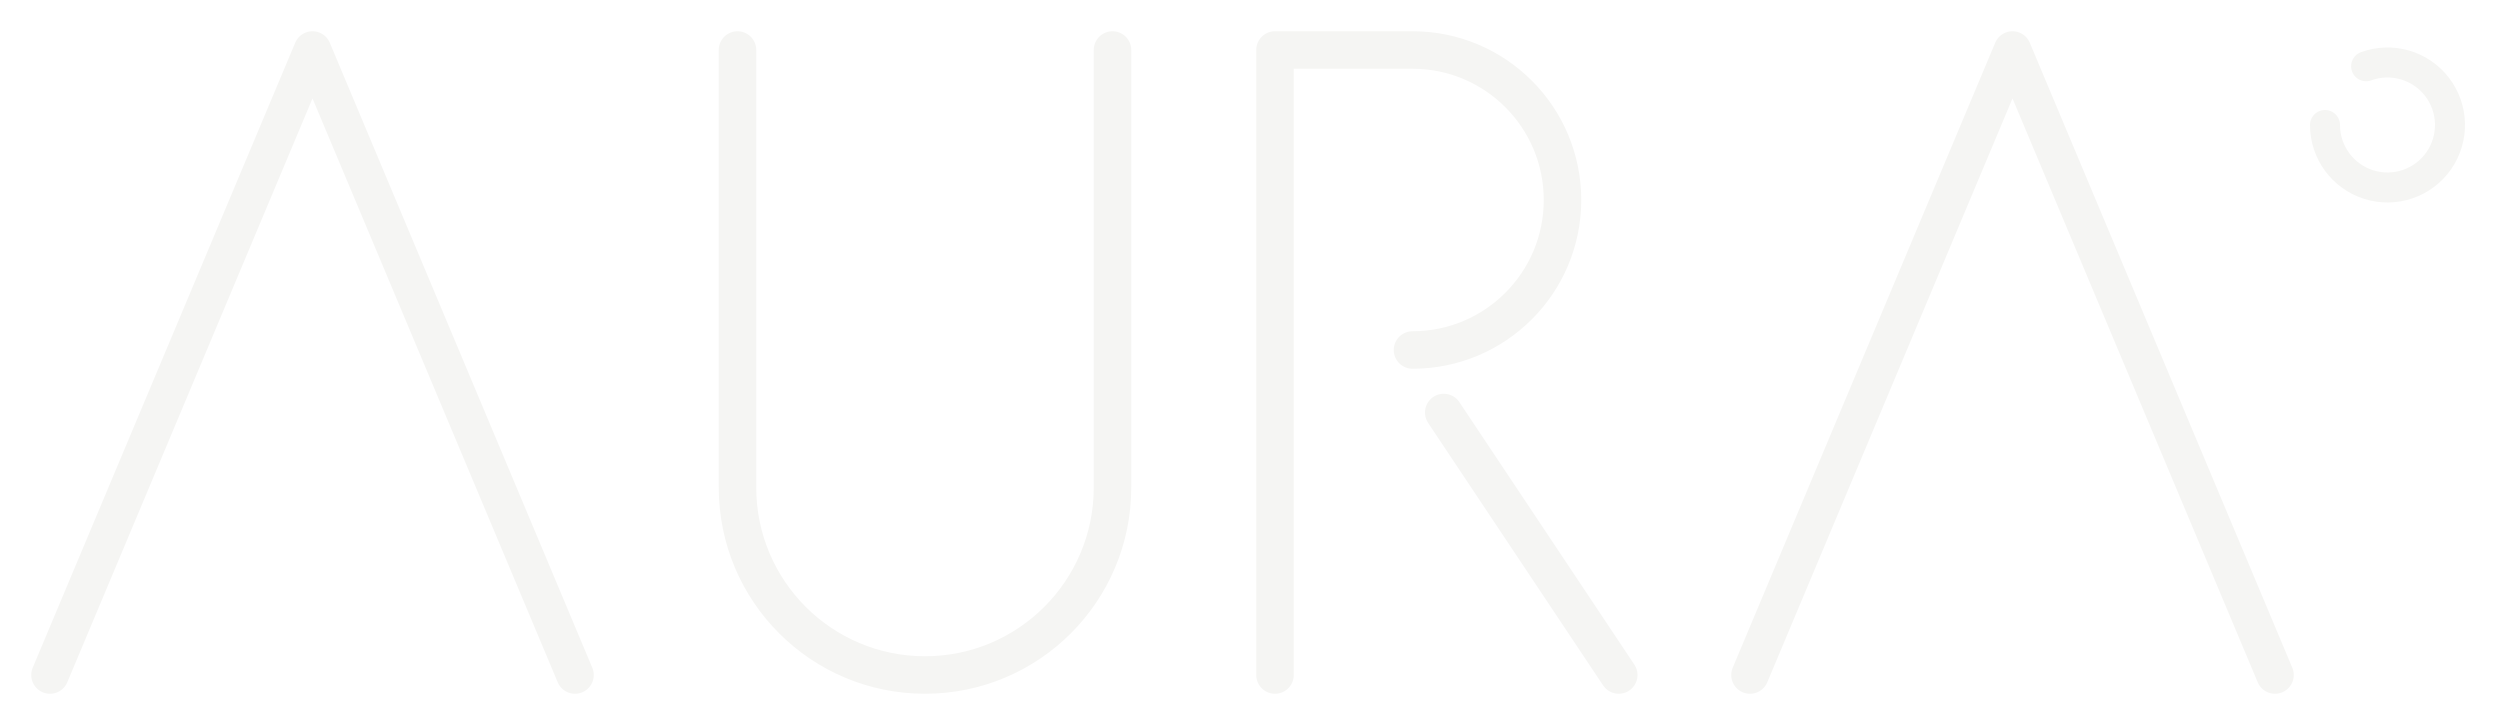
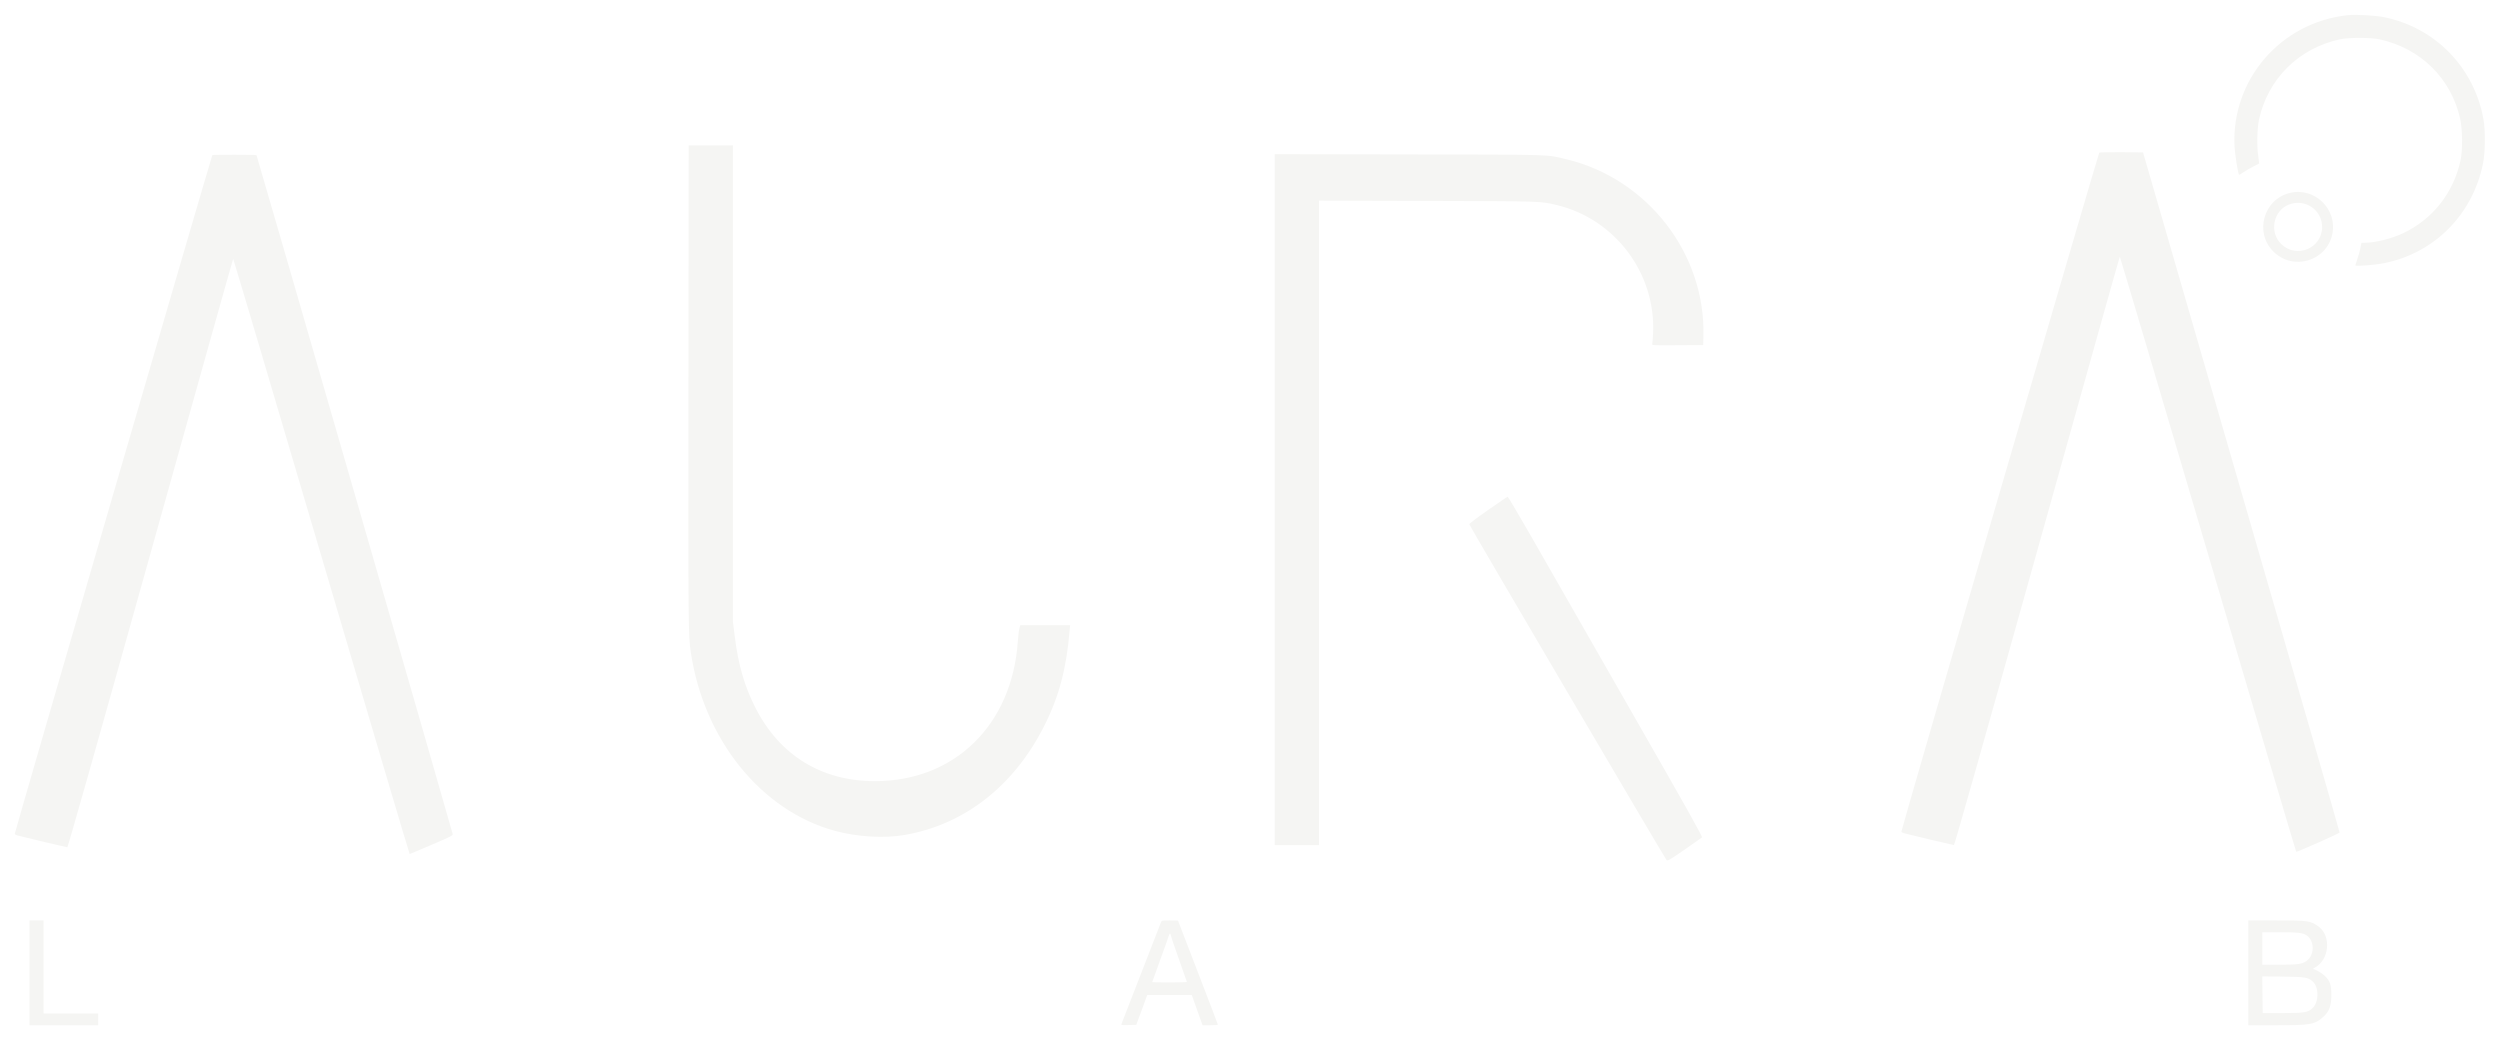
- <svg xmlns="http://www.w3.org/2000/svg" viewBox="-8 -8 400 116" role="img" aria-label="AURA360LAB">
-   <g fill="none" stroke="#F5F5F3" stroke-width="6" stroke-linecap="round" stroke-linejoin="round">
-     <path d="M0 100 L42 0 L84 100 M110 0 V70 A30 30 0 0 0 170 70 V0 M196 100 V0 M196 0 H218 A24 24 0 0 1 218 48 M223 58 L251 100 M272 100 L314 0 L356 100" />
-     <path d="M370.58 2.60 A10 10 0 1 1 364.00 12.00" stroke-width="4.8" />
-   </g>
+ <svg xmlns="http://www.w3.org/2000/svg" viewBox="0 0 3387 1409" role="img" aria-label="AURA360LAB">
+   <path fill="#F5F5F3" fill-rule="evenodd" d="M 3180.5 20.6 C 3090.0 30.3, 3023.1 107.8, 3027.3 197.8 C 3027.9 209.2, 3032.0 235.3, 3033.5 236.8 C 3033.7 237.1, 3036.5 235.4, 3039.7 233.2 C 3042.9 231.0, 3048.8 227.5, 3053 225.5 C 3057.1 223.4, 3060.6 221.6, 3060.7 221.5 C 3060.8 221.4, 3060.2 216.6, 3059.4 210.9 C 3057.4 198.2, 3058.0 173.4, 3060.5 162.0 C 3072.6 106.8, 3114.2 65.4, 3170 53.3 C 3182.0 50.7, 3211.9 50.7, 3223.9 53.3 C 3279.5 65.5, 3320.8 106.2, 3333.1 161.1 C 3336.2 174.9, 3336.5 203.7, 3333.6 217 C 3323.9 261.4, 3296.1 296.7, 3255.9 315.9 C 3240 323.4, 3218.0 328.9, 3203.8 328.9 L 3199.2 329 3198.0 335.5 C 3197.4 339.0, 3195.6 345.7, 3193.9 350.4 C 3192.3 355.0, 3191 359.1, 3191 359.5 C 3191 361.1, 3218.0 359.0, 3230.2 356.5 C 3298.6 342.7, 3350.3 290.3, 3364.1 220.9 C 3367.1 205.7, 3367.3 176.7, 3364.6 161.5 C 3351.9 91.5, 3299.7 37.8, 3230.6 23.4 C 3218.6 20.9, 3191.5 19.4, 3180.5 20.6 M 932.7 522.2 C 932.4 851.8, 932.5 861.4, 936.0 884.3 C 953.8 1002.3, 1031.2 1098.1, 1130.6 1125.5 C 1161.4 1133.9, 1198 1136.1, 1226.3 1131.1 C 1307.6 1116.7, 1374.3 1064.2, 1415.2 982.5 C 1435.1 942.8, 1444.9 905.2, 1449.3 852.7 L 1449.8 847 1416.0 847 L 1382.2 847 1381.0 851.7 C 1380.3 854.3, 1379.4 862.3, 1378.9 869.5 C 1370.9 982.6, 1293.0 1058.5, 1185 1058.3 C 1113.0 1058.2, 1056.5 1023.5, 1023.6 959.2 C 1008.8 930.2, 1000.3 901.2, 995.5 862.6 L 993 842.7 993 519.8 L 993 197 963.0 197 L 933.0 197 932.7 522.2 M 2844.1 206.8 C 2842.9 207.6, 2576.0 1123.2, 2576.0 1126.7 C 2576.0 1127.3, 2577.6 1128.3, 2579.7 1128.9 C 2589.4 1131.5, 2646.1 1144.9, 2647.2 1144.9 C 2648.0 1144.9, 2686.4 1009.4, 2759.9 746.7 C 2821.1 527.7, 2871.5 348.1, 2871.9 347.7 C 2872.2 347.4, 2926.0 528.6, 2991.4 750.5 C 3056.8 972.4, 3110.6 1154, 3110.9 1154 C 3113.4 1154, 3169.5 1129.1, 3169.7 1127.9 C 3169.8 1127.1, 3109.9 919.5, 3036.6 666.5 L 2903.4 206.5 2874.4 206.2 C 2858.5 206.1, 2844.8 206.4, 2844.1 206.8 M 287.7 210.1 C 286.8 210.7, 20.0 1126.9, 20.0 1129.7 C 20.0 1130.3, 21.6 1131.3, 23.7 1131.9 C 33.4 1134.5, 90.1 1147.9, 91.2 1147.9 C 92.0 1147.9, 130.4 1012.4, 203.9 749.7 C 265.1 530.7, 315.5 351.1, 315.9 350.7 C 316.2 350.4, 370.0 531.6, 435.4 753.5 C 500.8 975.4, 554.6 1157, 555.0 1157 C 555.4 1157, 568.7 1151.4, 584.6 1144.6 C 611.5 1133.1, 613.4 1132.1, 613.3 1129.9 C 613.2 1127.7, 348.2 210.9, 347.5 210.2 C 346.9 209.5, 288.7 209.5, 287.7 210.1 M 1727 676.9 L 1727 1145 1757 1145 L 1787 1145 1787 708.4 L 1787 271.8 1933.2 272.2 C 2090.5 272.6, 2086.8 272.5, 2109.1 277.8 C 2188.1 296.7, 2243.4 370.3, 2239.6 451.6 C 2239.3 458.8, 2238.7 465.5, 2238.4 466.3 C 2237.8 467.8, 2240.7 468.0, 2272.6 467.7 L 2307.5 467.5 2307.8 455.5 C 2310.7 343.4, 2231.9 241.8, 2121.5 215.6 C 2094.2 209.1, 2108.5 209.6, 1908.7 209.2 L 1727 208.9 1727 676.9 M 3102.3 261.4 C 3066.7 270.0, 3054.0 314.8, 3079.9 340.7 C 3106.5 367.4, 3152.2 353.9, 3159.8 317.2 C 3166.9 283.3, 3135.8 253.2, 3102.3 261.4 M 3101.1 277.1 C 3079.8 285.3, 3074.0 314.5, 3090.6 330.6 C 3111.3 350.9, 3146 336.4, 3146 307.5 C 3146 284.4, 3122.9 268.7, 3101.1 277.1 M 2016 691.0 C 2001.3 701.2, 1990.5 709.4, 1990.6 710.3 C 1990.7 712.0, 2255.5 1162.8, 2257.8 1165.1 C 2259.3 1166.7, 2261.0 1165.7, 2282 1151.3 C 2294.3 1142.8, 2305.0 1135.3, 2305.8 1134.6 C 2306.8 1133.5, 2289.3 1102.2, 2206.4 957.4 C 2151.0 860.6, 2091.8 757.0, 2074.7 727.2 C 2057.6 697.4, 2043.2 673.0, 2042.6 673.0 C 2041.9 673.1, 2030.0 681.2, 2016 691.0 M 40 1318 L 40 1389 86.5 1389 L 133 1389 133 1381 L 133 1373 96 1373 L 59 1373 59 1310 L 59 1247 49.5 1247 L 40 1247 40 1318 M 1573.0 1249.2 C 1572.5 1250.4, 1560.3 1281.8, 1545.9 1319 C 1531.5 1356.1, 1519.5 1387.0, 1519.2 1387.7 C 1518.8 1388.7, 1520.9 1389.0, 1529.1 1388.7 L 1539.4 1388.5 1546.9 1368.2 L 1554.3 1348 1584.4 1348 L 1614.6 1348 1621.9 1368.5 L 1629.2 1389 1639.6 1389 C 1645.3 1389, 1650 1388.6, 1650 1388.2 C 1650 1387.7, 1637.8 1356.0, 1623 1317.5 C 1608.1 1279.1, 1596 1247.5, 1596 1247.3 C 1596 1247.1, 1591.0 1247, 1584.9 1247 C 1574.4 1247, 1573.9 1247.1, 1573.0 1249.2 M 3046 1318 L 3046 1389 3083.9 1389 C 3130.6 1389, 3135.7 1388.1, 3147.3 1377.9 C 3155.6 1370.6, 3158.5 1362.9, 3158.5 1348.0 C 3158.5 1333.7, 3156.8 1329.0, 3149.3 1321.8 C 3145.5 1318.2, 3136.5 1313.0, 3133.8 1312.9 C 3133.1 1312.9, 3134.2 1311.9, 3136.3 1310.8 C 3155.6 1300.6, 3158.7 1268.6, 3141.6 1255.6 C 3130.8 1247.5, 3127.6 1247.0, 3083.7 1247.0 L 3046 1247 3046 1318 M 3065 1285 L 3065 1307 3087.9 1307 C 3113.4 1307, 3118.9 1306.2, 3125.0 1301.8 C 3135.9 1293.9, 3136.0 1274.7, 3125.1 1267.3 C 3119.9 1263.7, 3113.2 1263, 3088.4 1263 L 3065 1263 3065 1285 M 1583.5 1267.7 C 1583.1 1269.2, 1577.9 1283.9, 1571.9 1300.3 C 1565.9 1316.7, 1561 1330.3, 1561 1330.6 C 1561 1330.8, 1571.5 1331, 1584.5 1331 C 1597.4 1331, 1608 1330.7, 1608 1330.3 C 1608 1329.9, 1603.0 1315.8, 1597 1298.9 C 1590.9 1281.9, 1586 1267.4, 1586 1266.5 C 1586 1263.9, 1584.2 1264.8, 1583.5 1267.7 M 3065.2 1347.6 L 3065.5 1372.5 3092.5 1372.5 C 3122.9 1372.5, 3127.1 1371.7, 3133.5 1365.3 C 3141.9 1357.0, 3141.7 1337.4, 3133.3 1329.7 C 3127.0 1324.1, 3123.4 1323.5, 3093.2 1323.1 L 3064.9 1322.8 3065.2 1347.6" />
</svg>
